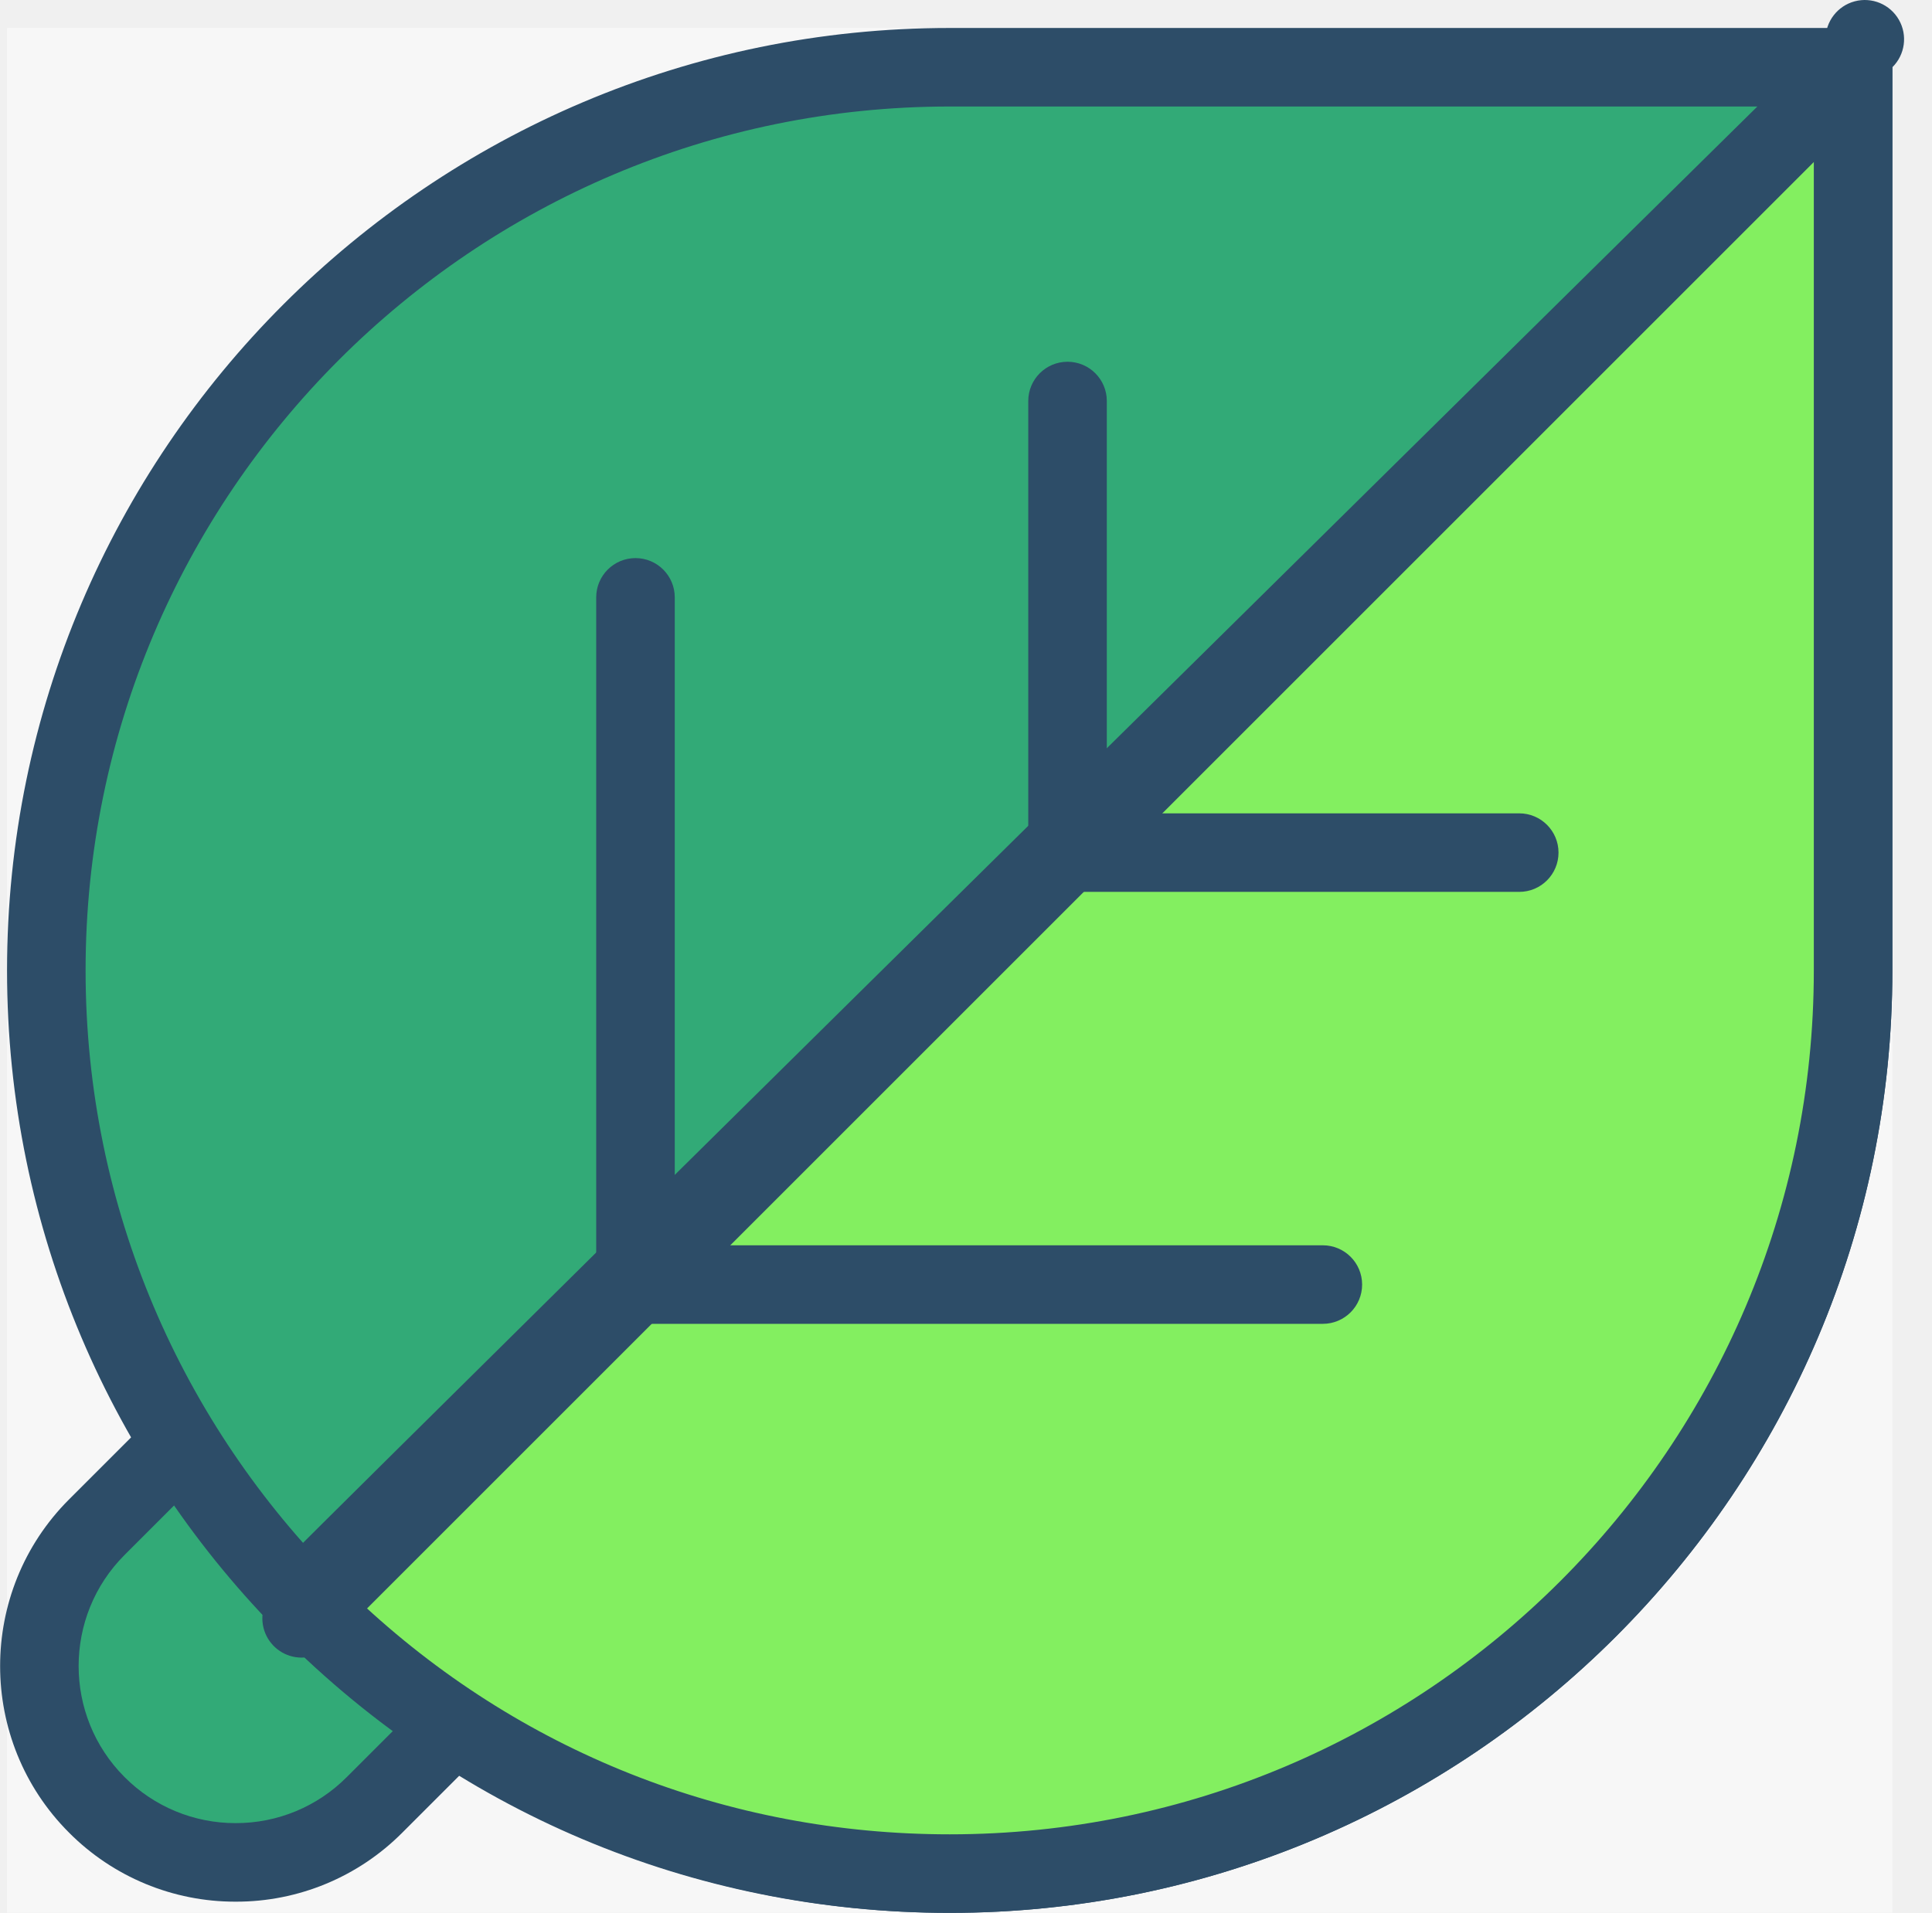
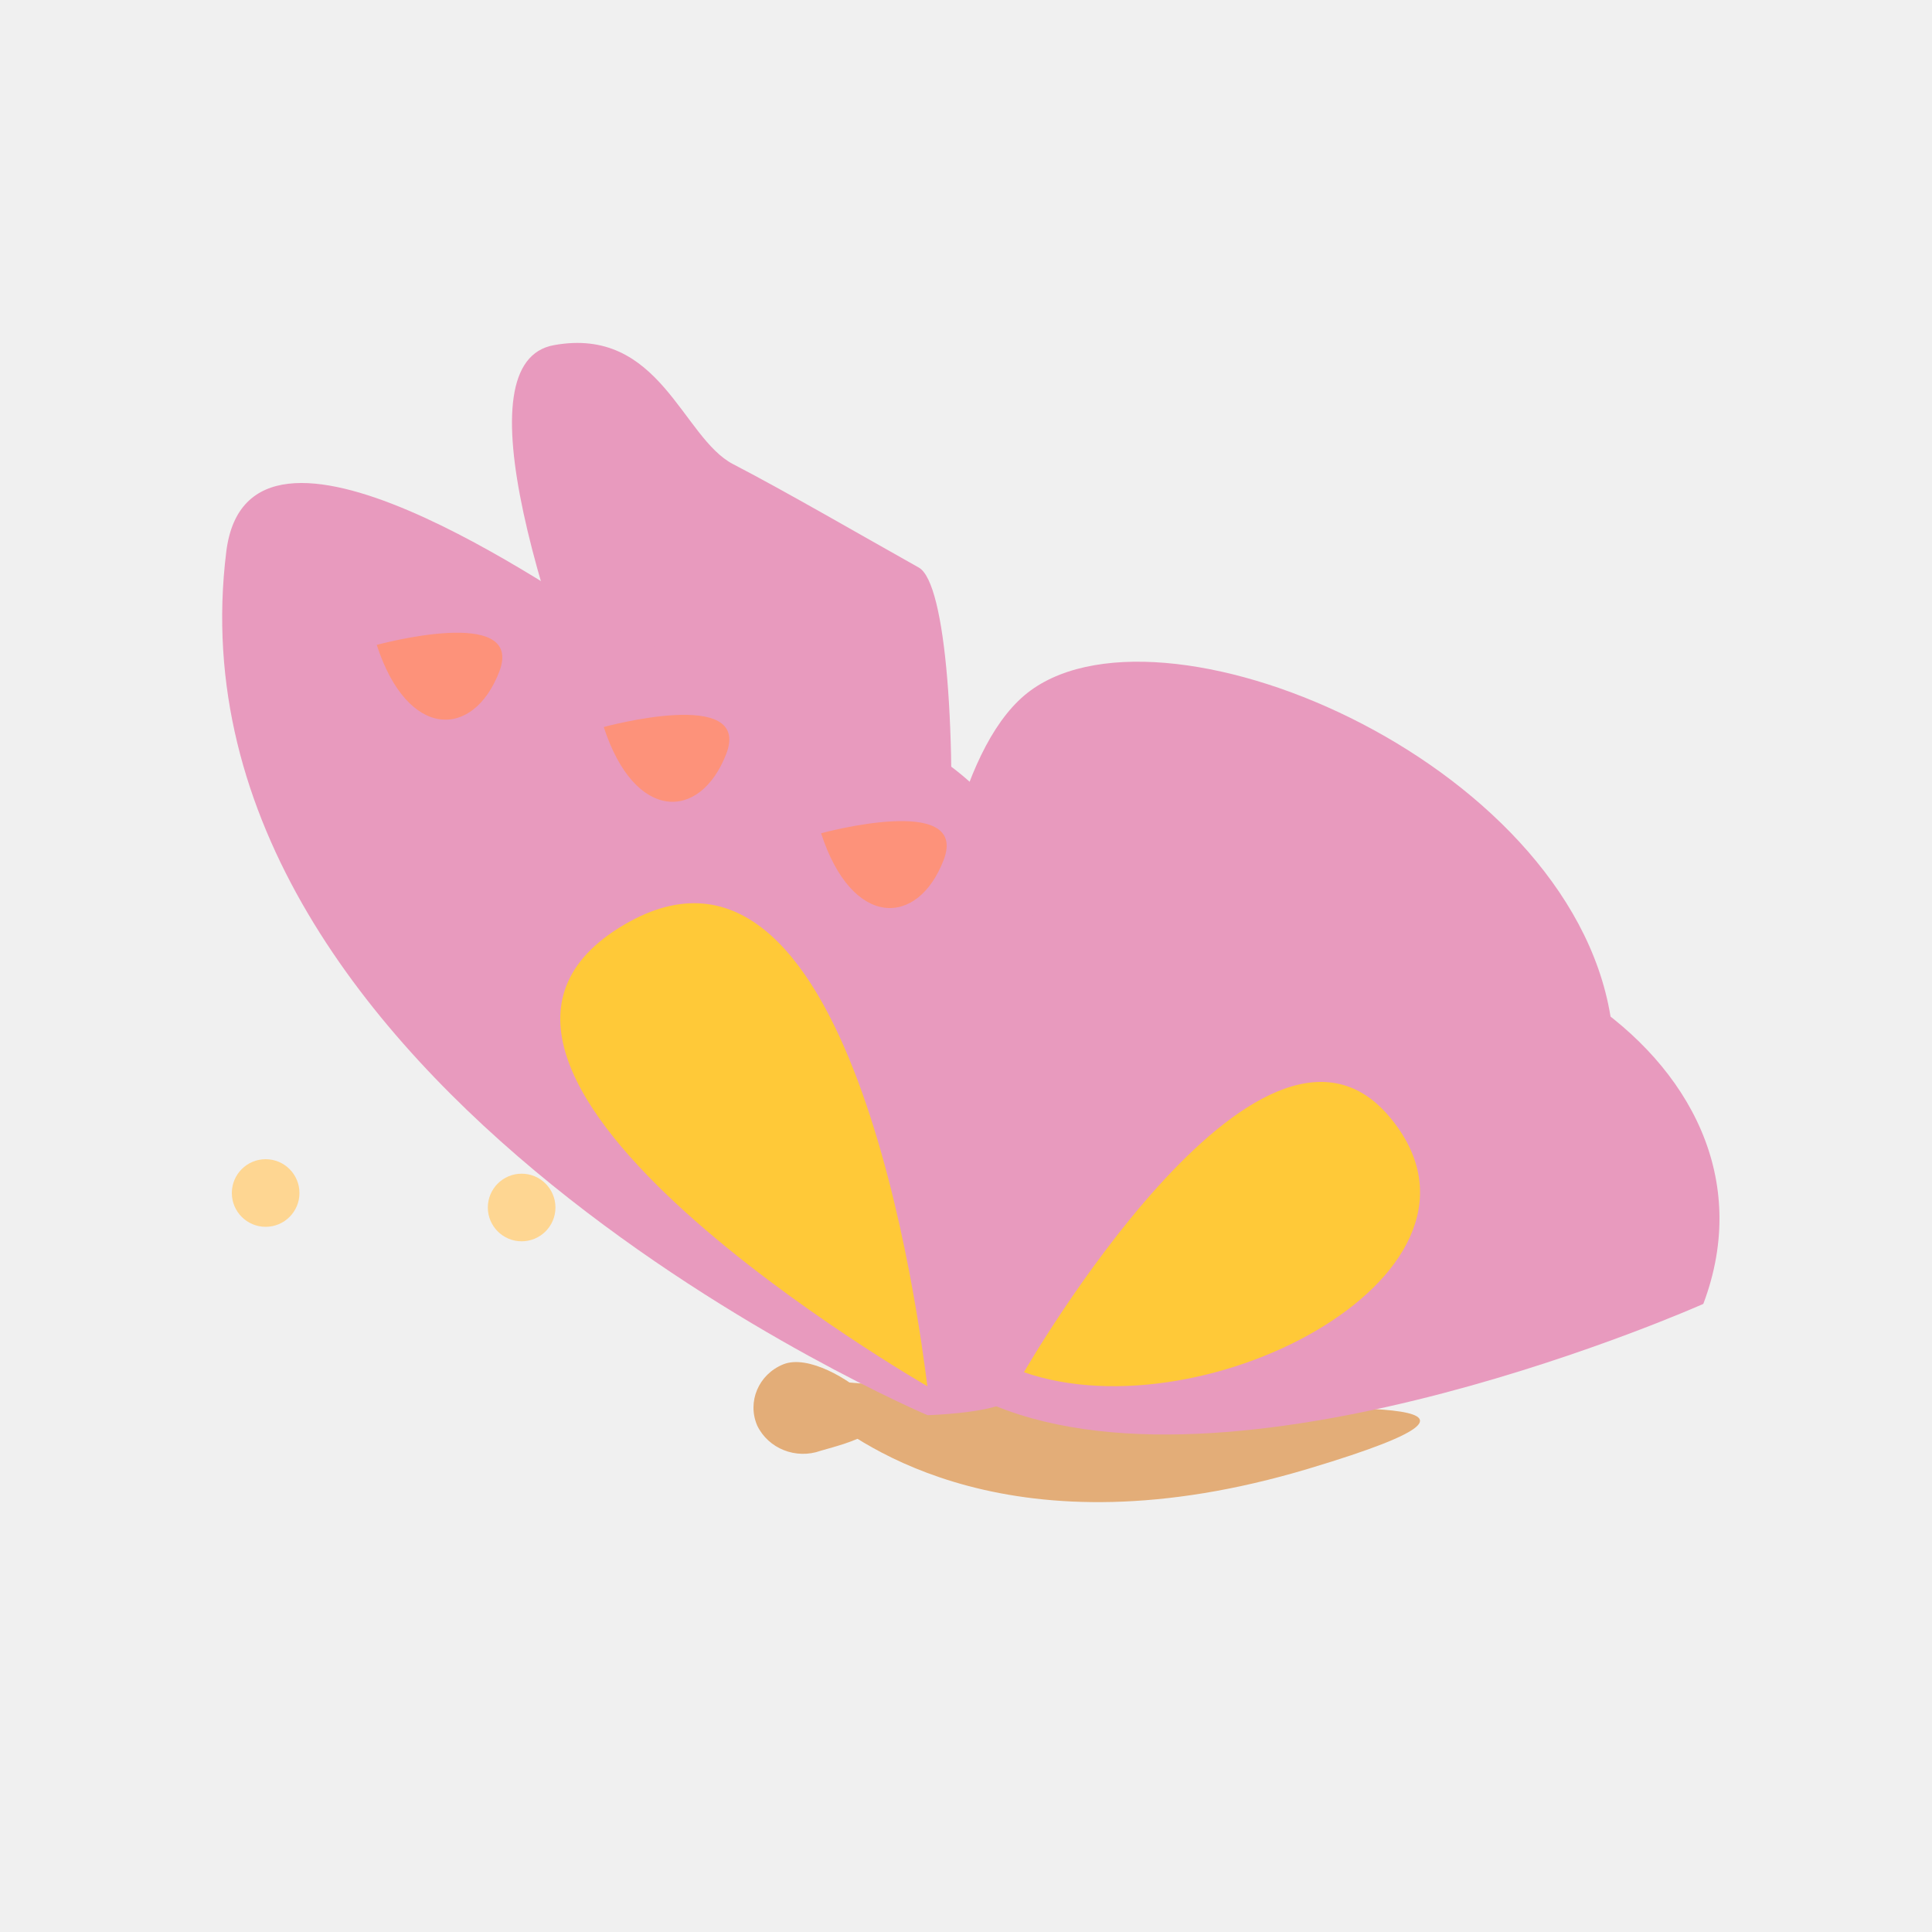
- <svg xmlns="http://www.w3.org/2000/svg" t="1692195651073" class="icon" viewBox="0 0 1034 1024" version="1.1" p-id="4295" width="201.953" height="200">
-   <path d="M3.765 14.973h1009.027v1009.027H3.765z" fill="#F7F7F7" p-id="4296" />
-   <path d="M246.258 771.743c-41.044-41.044-107.598-41.044-148.642 0l-45.806 45.806C10.765 858.583 10.765 925.136 51.81 966.191c41.044 41.044 107.598 41.044 148.642 0l45.806-45.806c41.044-41.044 41.044-107.598 0-148.642" fill="#32AA77" p-id="4297" />
-   <path d="M126.131 1018.009a125.288 125.288 0 0 1-89.183-36.956c-49.18-49.18-49.18-129.198 0-178.377l45.806-45.795c49.169-49.19 129.198-49.19 178.367 0 49.18 49.18 49.18 129.198 0 178.377l-45.806 45.795a125.267 125.267 0 0 1-89.183 36.956M171.937 762.021a83.802 83.802 0 0 0-59.459 24.585l-45.806 45.795c-32.783 32.783-32.783 86.135 0 118.918a83.56 83.56 0 0 0 59.459 24.637 83.55 83.55 0 0 0 59.459-24.637l45.806-45.795c32.783-32.783 32.783-86.135 0-118.918A83.791 83.791 0 0 0 171.937 762.021" fill="#2D4D68" p-id="4298" />
-   <path d="M508.279 35.994C241.255 35.994 24.787 252.462 24.787 519.486s216.468 483.492 483.492 483.492 483.492-216.468 483.492-483.492V35.994H508.279z" fill="#32AA77" p-id="4299" />
-   <path d="M508.279 1024C230.092 1024 3.765 797.673 3.765 519.486S230.092 14.973 508.279 14.973h483.492a21.021 21.021 0 0 1 21.021 21.021v483.492c0 278.187-226.327 504.514-504.514 504.514m0-966.984C253.268 57.016 45.808 264.476 45.808 519.486s207.46 462.471 462.471 462.471 462.471-207.46 462.471-462.471V57.016H508.279z" fill="#2D4D68" p-id="4300" />
-   <path d="M161.436 856.333C249.295 946.778 372.228 1002.979 508.279 1002.979c267.024 0 483.492-216.468 483.492-483.492V35.994S266.785 750.974 161.436 856.333" fill="#83EF60" p-id="4301" />
-   <path d="M508.279 1024c-137.543 0-266.078-54.34-361.925-153.025a21.021 21.021 0 0 1 0.221-29.514C250.767 737.268 969.751 28.174 977.014 21.027A21.021 21.021 0 1 1 1012.792 35.994v483.492c0 278.187-226.316 504.514-504.514 504.514M191.287 856.249C277.369 937.476 389.151 981.957 508.279 981.957c255.011 0 462.471-207.46 462.471-462.471V86.256C829.948 225.145 316.175 731.981 191.287 856.249" fill="#2D4D68" p-id="4302" />
-   <path d="M813.089 477.444H571.343a21.021 21.021 0 0 1-21.021-21.021V214.676a21.021 21.021 0 0 1 42.043 0v220.725h220.725a21.021 21.021 0 0 1 0 42.043M707.982 708.679H340.108a21.021 21.021 0 0 1-21.021-21.021V319.783a21.021 21.021 0 0 1 42.043 0v346.853h346.853a21.021 21.021 0 0 1 0 42.043" fill="#2D4D68" p-id="4303" />
-   <path d="M161.426 866.34L981.26 46.505" fill="#FFFFFF" p-id="4304" />
-   <path d="M161.426 887.361a21.021 21.021 0 0 1-14.862-35.884l819.835-819.835a21.021 21.021 0 1 1 29.724 29.724l-819.835 819.835A20.916 20.916 0 0 1 161.426 887.361" fill="#2D4D68" p-id="4305" />
+ <svg xmlns="http://www.w3.org/2000/svg" t="1692250591707" class="icon" viewBox="0 0 1024 1024" version="1.1" p-id="20112" data-spm-anchor-id="a313x.search_index.0.i60.18633a81232XzL" width="128" height="128">
+   <path d="M484.541 692.846s-11.85-273.421 61.788-326.938c73.638-53.517 292.012 41.07 308.18 179.249 16.166 138.176-342.047 290.243-369.969 147.689z" fill="#e89abe" p-id="20113" data-spm-anchor-id="a313x.search_index.0.i50.18633a81232XzL" class="" />
+   <path d="M441.976 732.16s142.935 11.1 197.115 13.609c54.18 2.509 191.718-8.461 54.415 32.676-157.21 47.104-237.005-12.777-258.307-29.399l6.776-16.886z" fill="#e3ad78" p-id="20114" data-spm-anchor-id="a313x.search_index.0.i53.18633a81232XzL" class="selected" />
+   <path d="M415.145 723.128c13.076-5.292 35.244 7.921 45.166 17.731 17.439 17.203-9.966 23.654-25.318 28.068-13.1 4.716-27.75-1.091-33.646-13.332-5.458-12.646 0.717-27.169 13.798-32.466z" fill="#e3ad78" p-id="20115" data-spm-anchor-id="a313x.search_index.0.i58.18633a81232XzL" class="selected" />
+   <path d="M456.901 704S194.926 200.842 293.563 182.938c56.271-10.214 67.953 49.075 95.012 63.078 27.059 14.008 69.284 38.482 98.412 54.81 29.125 16.328 23.132 325.286-30.085 403.174z" fill="#e89abe" p-id="20116" data-spm-anchor-id="a313x.search_index.0.i52.18633a81232XzL" class="" />
+   <path d="M491.615 750.08S84.603 577.062 119.933 292.403C131.64 198.144 296.192 314.319 328.591 334.863c32.402 20.544 218.204 41.203 218.488 147.904 0.282 106.701 55.258 222.968-12.8 260.178-11.538 6.298-42.665 7.135-42.665 7.135z" fill="#e89abe" p-id="20117" data-spm-anchor-id="a313x.search_index.0.i51.18633a81232XzL" class="" />
+   <path d="M491.52 734.72s-287.378-165.115-163.607-242.839C451.686 414.159 487.693 704.778 491.52 734.72z" fill="#FFC938" p-id="20118" />
+   <path d="M527.48 745.132s-8.53-192.758 118.454-241.39c126.984-48.63 306.877 54.812 256.858 187.348 0.008 0-242.739 108.232-375.311 54.042z" fill="#e89abe" p-id="20119" data-spm-anchor-id="a313x.search_index.0.i46.18633a81232XzL" class="" />
+   <path d="M542.72 727.306s124.626-217.057 193.577-135.562c68.948 81.495-96.525 169.311-193.577 135.562z" fill="#FFC938" p-id="20120" data-spm-anchor-id="a313x.search_index.0.i55.18633a81232XzL" class="" />
+   <path d="M199.68 341.811s78.7-21.576 64.947 14.182C250.872 391.757 216.054 392.274 199.68 341.811zM320 385.331s78.7-21.576 64.947 14.182C371.192 435.277 336.374 435.794 320 385.331zM435.2 441.651s78.7-21.576 64.947 14.182c-13.755 35.763-48.573 36.278-64.947-14.182z" fill="#FD927A" p-id="20121" />
+   <path d="M140.8 632.32m-17.92 0a17.92 17.92 0 1 0 35.84 0 17.92 17.92 0 1 0-35.84 0Z" fill="#FED692" p-id="20122" />
+   <path d="M276.48 640m-17.92 0a17.92 17.92 0 1 0 35.84 0 17.92 17.92 0 1 0-35.84 0Z" fill="#FED692" p-id="20123" />
</svg>
